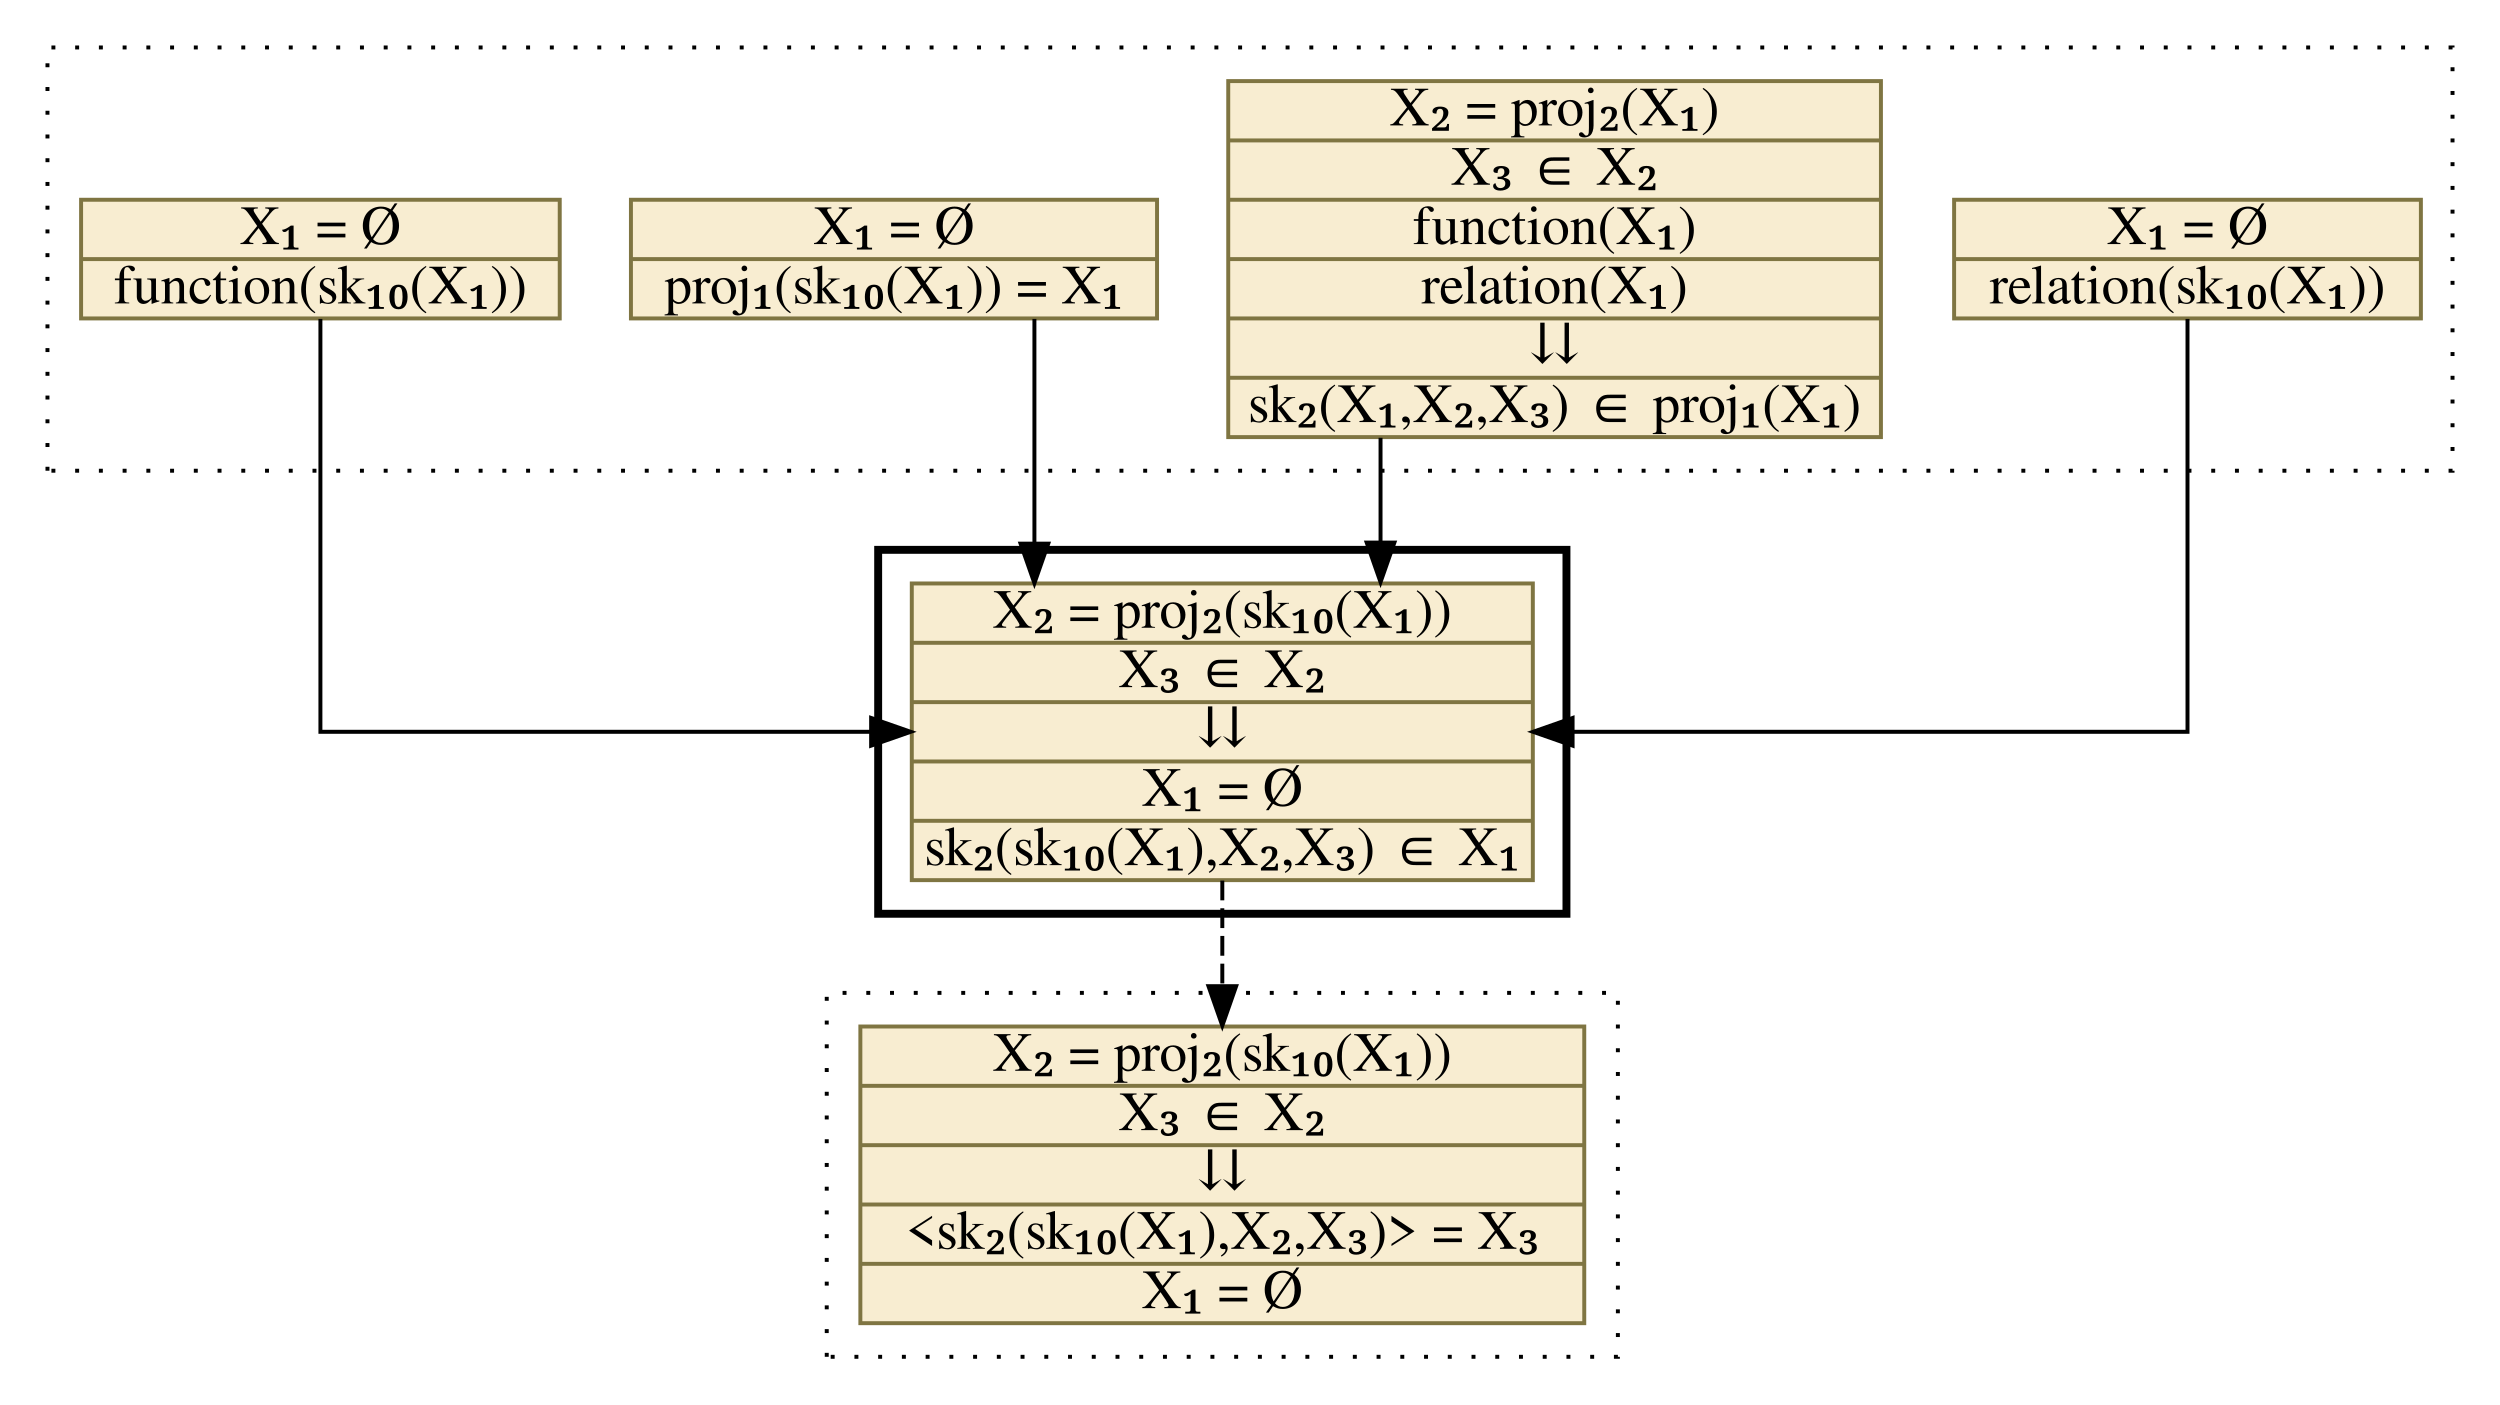
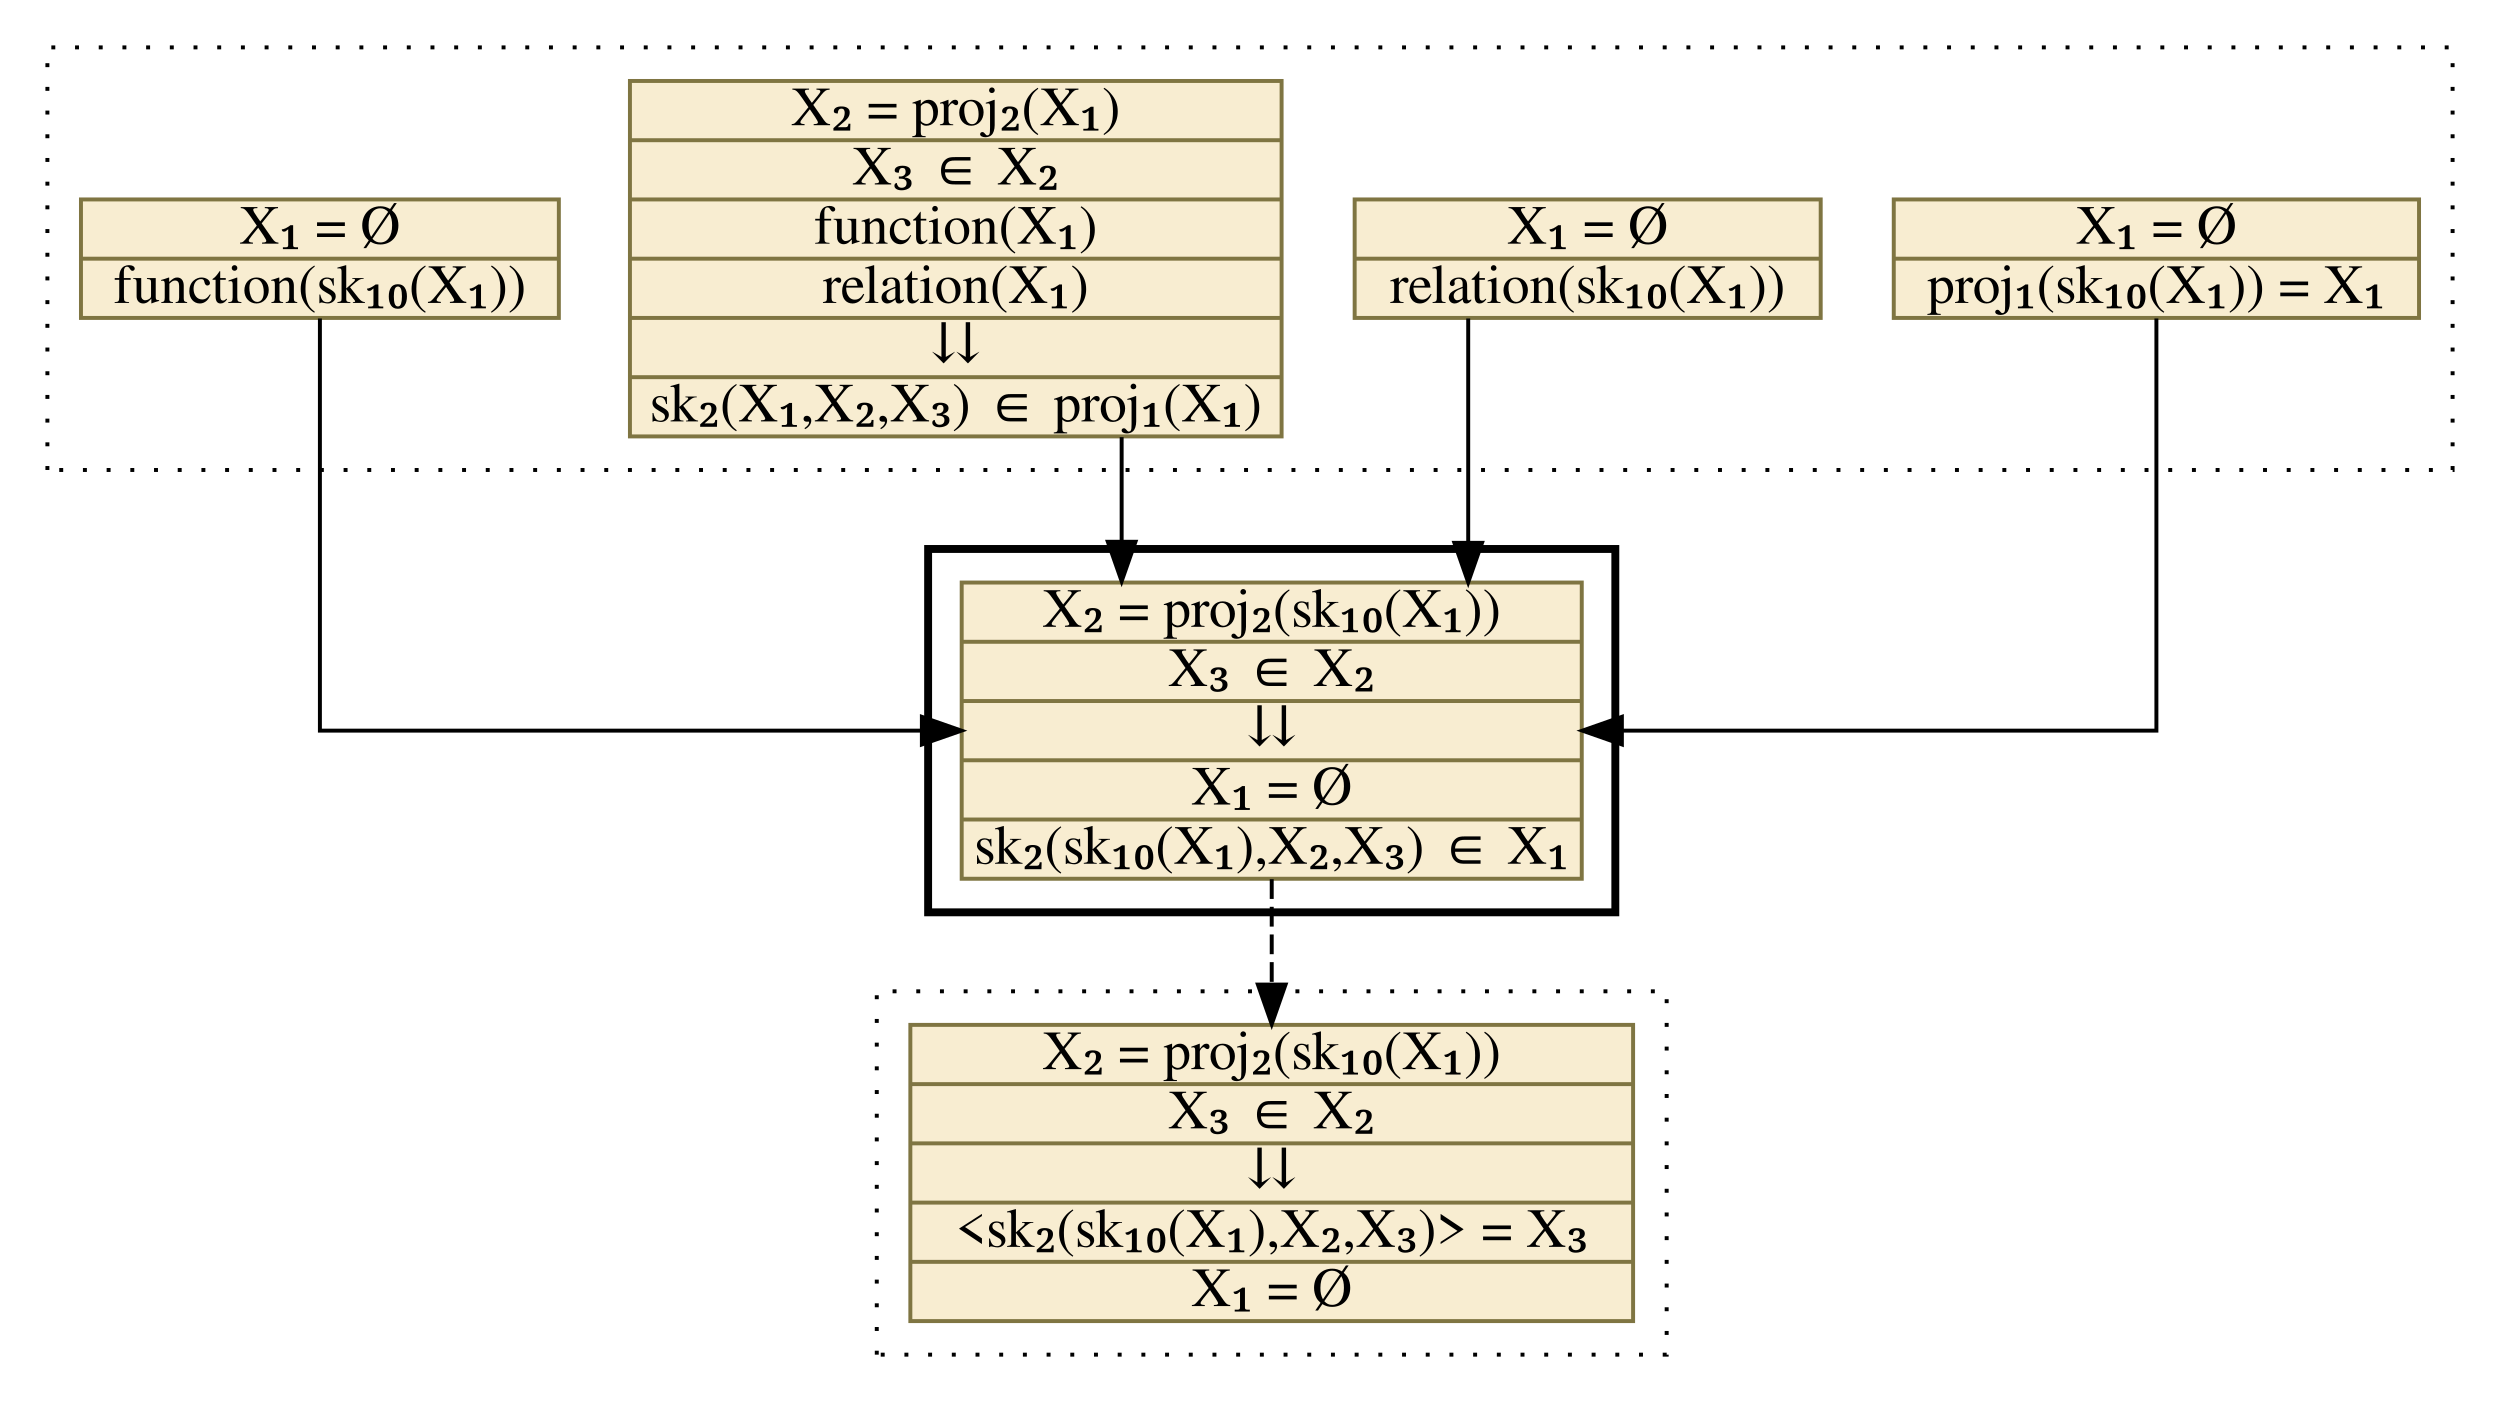
- <svg xmlns="http://www.w3.org/2000/svg" xmlns:xlink="http://www.w3.org/1999/xlink" width="632pt" height="355pt" viewBox="0.00 0.00 632.00 355.00">
+ <svg xmlns="http://www.w3.org/2000/svg" xmlns:xlink="http://www.w3.org/1999/xlink" width="633pt" height="355pt" viewBox="0.00 0.00 633.00 355.00">
  <g id="graph0" class="graph" transform="scale(1 1) rotate(0) translate(4 351)">
    <g id="clust1" class="cluster">
-       <polygon fill="transparent" stroke="black" stroke-dasharray="1,5" points="8,-232 8,-339 616,-339 616,-232 8,-232" />
+       <polygon fill="transparent" stroke="black" stroke-dasharray="1,5" points="8,-232 8,-339 617,-339 617,-232 8,-232" />
    </g>
    <g id="clust2" class="cluster">
-       <polygon fill="transparent" stroke="black" stroke-width="2" points="218,-120 218,-212 392,-212 392,-120 218,-120" />
+       <polygon fill="transparent" stroke="black" stroke-width="2" points="231,-120 231,-212 405,-212 405,-120 231,-120" />
    </g>
    <g id="clust3" class="cluster">
-       <polygon fill="transparent" stroke="black" stroke-dasharray="1,5" points="205,-8 205,-100 405,-100 405,-8 205,-8" />
+       <polygon fill="transparent" stroke="black" stroke-dasharray="1,5" points="218,-8 218,-100 418,-100 418,-8 218,-8" />
    </g>
    <g id="node1" class="node">
      <g id="a_node1">
-         <a xlink:href="c_0_49.html" xlink:title="{X₁ = Ø|relation(sk₁₀(X₁))}" target="_vizar">
-           <polygon fill="#f8edd1" stroke="#7f7542" points="490,-270.5 490,-300.5 608,-300.5 608,-270.5 490,-270.5" />
-           <text text-anchor="middle" x="549" y="-289.3" font-family="Times,serif" font-size="14.00">X₁ = Ø</text>
-           <polyline fill="none" stroke="#7f7542" points="490,-285.5 608,-285.5 " />
-           <text text-anchor="middle" x="549" y="-274.3" font-family="Times,serif" font-size="14.00">relation(sk₁₀(X₁))</text>
+         <a xlink:href="c_0_48.html" xlink:title="{X₁ = Ø|proj₁(sk₁₀(X₁)) = X₁}" target="_vizar">
+           <polygon fill="#f8edd1" stroke="#7f7542" points="475.5,-270.5 475.5,-300.5 608.5,-300.5 608.5,-270.5 475.5,-270.5" />
+           <text text-anchor="middle" x="542" y="-289.3" font-family="Times,serif" font-size="14.00">X₁ = Ø</text>
+           <polyline fill="none" stroke="#7f7542" points="475.5,-285.5 608.5,-285.5 " />
+           <text text-anchor="middle" x="542" y="-274.3" font-family="Times,serif" font-size="14.00">proj₁(sk₁₀(X₁)) = X₁</text>
        </a>
      </g>
    </g>
    <g id="node5" class="node">
      <g id="a_node5">
        <a xlink:href="c_0_64.html" xlink:title="{X₂ = proj₂(sk₁₀(X₁))|X₃ ∈ X₂|⇊|X₁ = Ø|sk₂(sk₁₀(X₁),X₂,X₃) ∈ X₁}" target="_vizar">
-           <polygon fill="#f8edd1" stroke="#7f7542" points="226.5,-128.5 226.5,-203.5 383.5,-203.5 383.5,-128.5 226.5,-128.5" />
-           <text text-anchor="middle" x="305" y="-192.3" font-family="Times,serif" font-size="14.00">X₂ = proj₂(sk₁₀(X₁))</text>
-           <polyline fill="none" stroke="#7f7542" points="226.5,-188.5 383.5,-188.5 " />
-           <text text-anchor="middle" x="305" y="-177.3" font-family="Times,serif" font-size="14.00">X₃ ∈ X₂</text>
-           <polyline fill="none" stroke="#7f7542" points="226.5,-173.5 383.5,-173.5 " />
-           <text text-anchor="middle" x="305" y="-162.3" font-family="Times,serif" font-size="14.00">⇊</text>
-           <polyline fill="none" stroke="#7f7542" points="226.5,-158.5 383.5,-158.5 " />
-           <text text-anchor="middle" x="305" y="-147.3" font-family="Times,serif" font-size="14.00">X₁ = Ø</text>
-           <polyline fill="none" stroke="#7f7542" points="226.5,-143.5 383.5,-143.5 " />
-           <text text-anchor="middle" x="305" y="-132.3" font-family="Times,serif" font-size="14.00">sk₂(sk₁₀(X₁),X₂,X₃) ∈ X₁</text>
+           <polygon fill="#f8edd1" stroke="#7f7542" points="239.5,-128.5 239.5,-203.5 396.5,-203.5 396.5,-128.5 239.5,-128.5" />
+           <text text-anchor="middle" x="318" y="-192.3" font-family="Times,serif" font-size="14.00">X₂ = proj₂(sk₁₀(X₁))</text>
+           <polyline fill="none" stroke="#7f7542" points="239.5,-188.5 396.5,-188.5 " />
+           <text text-anchor="middle" x="318" y="-177.3" font-family="Times,serif" font-size="14.00">X₃ ∈ X₂</text>
+           <polyline fill="none" stroke="#7f7542" points="239.5,-173.5 396.5,-173.5 " />
+           <text text-anchor="middle" x="318" y="-162.3" font-family="Times,serif" font-size="14.00">⇊</text>
+           <polyline fill="none" stroke="#7f7542" points="239.5,-158.5 396.5,-158.5 " />
+           <text text-anchor="middle" x="318" y="-147.3" font-family="Times,serif" font-size="14.00">X₁ = Ø</text>
+           <polyline fill="none" stroke="#7f7542" points="239.5,-143.5 396.5,-143.5 " />
+           <text text-anchor="middle" x="318" y="-132.3" font-family="Times,serif" font-size="14.00">sk₂(sk₁₀(X₁),X₂,X₃) ∈ X₁</text>
        </a>
      </g>
    </g>
    <g id="edge1" class="edge">
-       <path fill="none" stroke="black" d="M549,-270.37C549,-238.21 549,-166 549,-166 549,-166 393.55,-166 393.55,-166" />
-       <polygon fill="black" stroke="black" points="393.55,-162.5 383.55,-166 393.55,-169.5 393.55,-162.5" />
+       <path fill="none" stroke="black" d="M542,-270.37C542,-238.21 542,-166 542,-166 542,-166 406.66,-166 406.66,-166" />
+       <polygon fill="black" stroke="black" points="406.66,-162.5 396.66,-166 406.66,-169.5 406.66,-162.5" />
    </g>
    <g id="node2" class="node">
      <g id="a_node2">
-         <a xlink:href="c_0_47.html" xlink:title="{X₂ = proj₂(X₁)|X₃ ∈ X₂|function(X₁)|relation(X₁)|⇊|sk₂(X₁,X₂,X₃) ∈ proj₁(X₁)}" target="_vizar">
-           <polygon fill="#f8edd1" stroke="#7f7542" points="306.5,-240.5 306.5,-330.5 471.5,-330.5 471.5,-240.5 306.5,-240.5" />
-           <text text-anchor="middle" x="389" y="-319.3" font-family="Times,serif" font-size="14.00">X₂ = proj₂(X₁)</text>
-           <polyline fill="none" stroke="#7f7542" points="306.5,-315.5 471.5,-315.5 " />
-           <text text-anchor="middle" x="389" y="-304.3" font-family="Times,serif" font-size="14.00">X₃ ∈ X₂</text>
-           <polyline fill="none" stroke="#7f7542" points="306.5,-300.5 471.5,-300.5 " />
-           <text text-anchor="middle" x="389" y="-289.3" font-family="Times,serif" font-size="14.00">function(X₁)</text>
-           <polyline fill="none" stroke="#7f7542" points="306.5,-285.5 471.5,-285.5 " />
-           <text text-anchor="middle" x="389" y="-274.3" font-family="Times,serif" font-size="14.00">relation(X₁)</text>
-           <polyline fill="none" stroke="#7f7542" points="306.5,-270.5 471.5,-270.5 " />
-           <text text-anchor="middle" x="389" y="-259.3" font-family="Times,serif" font-size="14.00">⇊</text>
-           <polyline fill="none" stroke="#7f7542" points="306.5,-255.5 471.5,-255.5 " />
-           <text text-anchor="middle" x="389" y="-244.3" font-family="Times,serif" font-size="14.00">sk₂(X₁,X₂,X₃) ∈ proj₁(X₁)</text>
+         <a xlink:href="c_0_49.html" xlink:title="{X₁ = Ø|relation(sk₁₀(X₁))}" target="_vizar">
+           <polygon fill="#f8edd1" stroke="#7f7542" points="339,-270.5 339,-300.5 457,-300.5 457,-270.5 339,-270.5" />
+           <text text-anchor="middle" x="398" y="-289.3" font-family="Times,serif" font-size="14.00">X₁ = Ø</text>
+           <polyline fill="none" stroke="#7f7542" points="339,-285.5 457,-285.5 " />
+           <text text-anchor="middle" x="398" y="-274.3" font-family="Times,serif" font-size="14.00">relation(sk₁₀(X₁))</text>
        </a>
      </g>
    </g>
    <g id="edge2" class="edge">
-       <path fill="none" stroke="black" d="M345,-240.32C345,-240.32 345,-213.83 345,-213.83" />
-       <polygon fill="black" stroke="black" points="348.5,-213.83 345,-203.83 341.5,-213.83 348.5,-213.83" />
+       <path fill="none" stroke="black" d="M367.75,-270.37C367.75,-270.37 367.75,-213.56 367.75,-213.56" />
+       <polygon fill="black" stroke="black" points="371.25,-213.56 367.75,-203.56 364.25,-213.56 371.25,-213.56" />
    </g>
    <g id="node3" class="node">
      <g id="a_node3">
-         <a xlink:href="c_0_48.html" xlink:title="{X₁ = Ø|proj₁(sk₁₀(X₁)) = X₁}" target="_vizar">
-           <polygon fill="#f8edd1" stroke="#7f7542" points="155.5,-270.5 155.5,-300.5 288.5,-300.5 288.5,-270.5 155.5,-270.5" />
-           <text text-anchor="middle" x="222" y="-289.3" font-family="Times,serif" font-size="14.00">X₁ = Ø</text>
-           <polyline fill="none" stroke="#7f7542" points="155.5,-285.5 288.5,-285.5 " />
-           <text text-anchor="middle" x="222" y="-274.3" font-family="Times,serif" font-size="14.00">proj₁(sk₁₀(X₁)) = X₁</text>
+         <a xlink:href="c_0_47.html" xlink:title="{X₂ = proj₂(X₁)|X₃ ∈ X₂|function(X₁)|relation(X₁)|⇊|sk₂(X₁,X₂,X₃) ∈ proj₁(X₁)}" target="_vizar">
+           <polygon fill="#f8edd1" stroke="#7f7542" points="155.5,-240.5 155.5,-330.5 320.5,-330.5 320.5,-240.5 155.5,-240.5" />
+           <text text-anchor="middle" x="238" y="-319.3" font-family="Times,serif" font-size="14.00">X₂ = proj₂(X₁)</text>
+           <polyline fill="none" stroke="#7f7542" points="155.5,-315.5 320.5,-315.5 " />
+           <text text-anchor="middle" x="238" y="-304.3" font-family="Times,serif" font-size="14.00">X₃ ∈ X₂</text>
+           <polyline fill="none" stroke="#7f7542" points="155.5,-300.5 320.5,-300.5 " />
+           <text text-anchor="middle" x="238" y="-289.3" font-family="Times,serif" font-size="14.00">function(X₁)</text>
+           <polyline fill="none" stroke="#7f7542" points="155.5,-285.5 320.5,-285.5 " />
+           <text text-anchor="middle" x="238" y="-274.3" font-family="Times,serif" font-size="14.00">relation(X₁)</text>
+           <polyline fill="none" stroke="#7f7542" points="155.5,-270.5 320.5,-270.5 " />
+           <text text-anchor="middle" x="238" y="-259.3" font-family="Times,serif" font-size="14.00">⇊</text>
+           <polyline fill="none" stroke="#7f7542" points="155.5,-255.5 320.5,-255.5 " />
+           <text text-anchor="middle" x="238" y="-244.3" font-family="Times,serif" font-size="14.00">sk₂(X₁,X₂,X₃) ∈ proj₁(X₁)</text>
        </a>
      </g>
    </g>
    <g id="edge3" class="edge">
-       <path fill="none" stroke="black" d="M257.5,-270.37C257.5,-270.37 257.5,-213.56 257.5,-213.56" />
-       <polygon fill="black" stroke="black" points="261,-213.56 257.5,-203.56 254,-213.56 261,-213.56" />
+       <path fill="none" stroke="black" d="M280,-240.32C280,-240.32 280,-213.83 280,-213.83" />
+       <polygon fill="black" stroke="black" points="283.5,-213.83 280,-203.83 276.5,-213.83 283.5,-213.83" />
    </g>
    <g id="node4" class="node">
      <g id="a_node4">
        <a xlink:href="c_0_50.html" xlink:title="{X₁ = Ø|function(sk₁₀(X₁))}" target="_vizar">
          <polygon fill="#f8edd1" stroke="#7f7542" points="16.5,-270.5 16.5,-300.5 137.5,-300.5 137.5,-270.5 16.5,-270.5" />
          <text text-anchor="middle" x="77" y="-289.3" font-family="Times,serif" font-size="14.00">X₁ = Ø</text>
          <polyline fill="none" stroke="#7f7542" points="16.5,-285.5 137.5,-285.5 " />
          <text text-anchor="middle" x="77" y="-274.3" font-family="Times,serif" font-size="14.00">function(sk₁₀(X₁))</text>
        </a>
      </g>
    </g>
    <g id="edge4" class="edge">
-       <path fill="none" stroke="black" d="M77,-270.37C77,-238.21 77,-166 77,-166 77,-166 216.22,-166 216.22,-166" />
-       <polygon fill="black" stroke="black" points="216.22,-169.5 226.22,-166 216.22,-162.5 216.22,-169.5" />
+       <path fill="none" stroke="black" d="M77,-270.37C77,-238.21 77,-166 77,-166 77,-166 229.42,-166 229.42,-166" />
+       <polygon fill="black" stroke="black" points="229.42,-169.5 239.42,-166 229.42,-162.5 229.42,-169.5" />
    </g>
    <g id="node6" class="node">
      <g id="a_node6">
        <a xlink:href="c_0_73.html" xlink:title="{X₂ = proj₂(sk₁₀(X₁))|X₃ ∈ X₂|⇊|&amp;lt;sk₂(sk₁₀(X₁),X₂,X₃)&amp;gt; = X₃|X₁ = Ø}" target="_vizar">
-           <polygon fill="#f8edd1" stroke="#7f7542" points="213.5,-16.5 213.5,-91.5 396.5,-91.5 396.5,-16.5 213.5,-16.5" />
-           <text text-anchor="middle" x="305" y="-80.3" font-family="Times,serif" font-size="14.00">X₂ = proj₂(sk₁₀(X₁))</text>
-           <polyline fill="none" stroke="#7f7542" points="213.5,-76.5 396.5,-76.5 " />
-           <text text-anchor="middle" x="305" y="-65.3" font-family="Times,serif" font-size="14.00">X₃ ∈ X₂</text>
-           <polyline fill="none" stroke="#7f7542" points="213.5,-61.5 396.5,-61.5 " />
-           <text text-anchor="middle" x="305" y="-50.3" font-family="Times,serif" font-size="14.00">⇊</text>
-           <polyline fill="none" stroke="#7f7542" points="213.5,-46.5 396.5,-46.5 " />
-           <text text-anchor="middle" x="305" y="-35.3" font-family="Times,serif" font-size="14.00">&lt;sk₂(sk₁₀(X₁),X₂,X₃)&gt; = X₃</text>
-           <polyline fill="none" stroke="#7f7542" points="213.5,-31.5 396.5,-31.5 " />
-           <text text-anchor="middle" x="305" y="-20.3" font-family="Times,serif" font-size="14.00">X₁ = Ø</text>
+           <polygon fill="#f8edd1" stroke="#7f7542" points="226.5,-16.5 226.5,-91.5 409.5,-91.5 409.5,-16.5 226.5,-16.5" />
+           <text text-anchor="middle" x="318" y="-80.3" font-family="Times,serif" font-size="14.00">X₂ = proj₂(sk₁₀(X₁))</text>
+           <polyline fill="none" stroke="#7f7542" points="226.5,-76.5 409.5,-76.5 " />
+           <text text-anchor="middle" x="318" y="-65.3" font-family="Times,serif" font-size="14.00">X₃ ∈ X₂</text>
+           <polyline fill="none" stroke="#7f7542" points="226.5,-61.5 409.5,-61.5 " />
+           <text text-anchor="middle" x="318" y="-50.3" font-family="Times,serif" font-size="14.00">⇊</text>
+           <polyline fill="none" stroke="#7f7542" points="226.5,-46.5 409.5,-46.5 " />
+           <text text-anchor="middle" x="318" y="-35.3" font-family="Times,serif" font-size="14.00">&lt;sk₂(sk₁₀(X₁),X₂,X₃)&gt; = X₃</text>
+           <polyline fill="none" stroke="#7f7542" points="226.5,-31.5 409.5,-31.5 " />
+           <text text-anchor="middle" x="318" y="-20.3" font-family="Times,serif" font-size="14.00">X₁ = Ø</text>
        </a>
      </g>
    </g>
    <g id="edge5" class="edge">
-       <path fill="none" stroke="black" stroke-dasharray="5,2" d="M305,-128.39C305,-128.39 305,-101.7 305,-101.7" />
-       <polygon fill="black" stroke="black" points="308.5,-101.7 305,-91.7 301.5,-101.7 308.5,-101.7" />
+       <path fill="none" stroke="black" stroke-dasharray="5,2" d="M318,-128.39C318,-128.39 318,-101.7 318,-101.7" />
+       <polygon fill="black" stroke="black" points="321.5,-101.7 318,-91.7 314.5,-101.7 321.5,-101.7" />
    </g>
  </g>
</svg>
